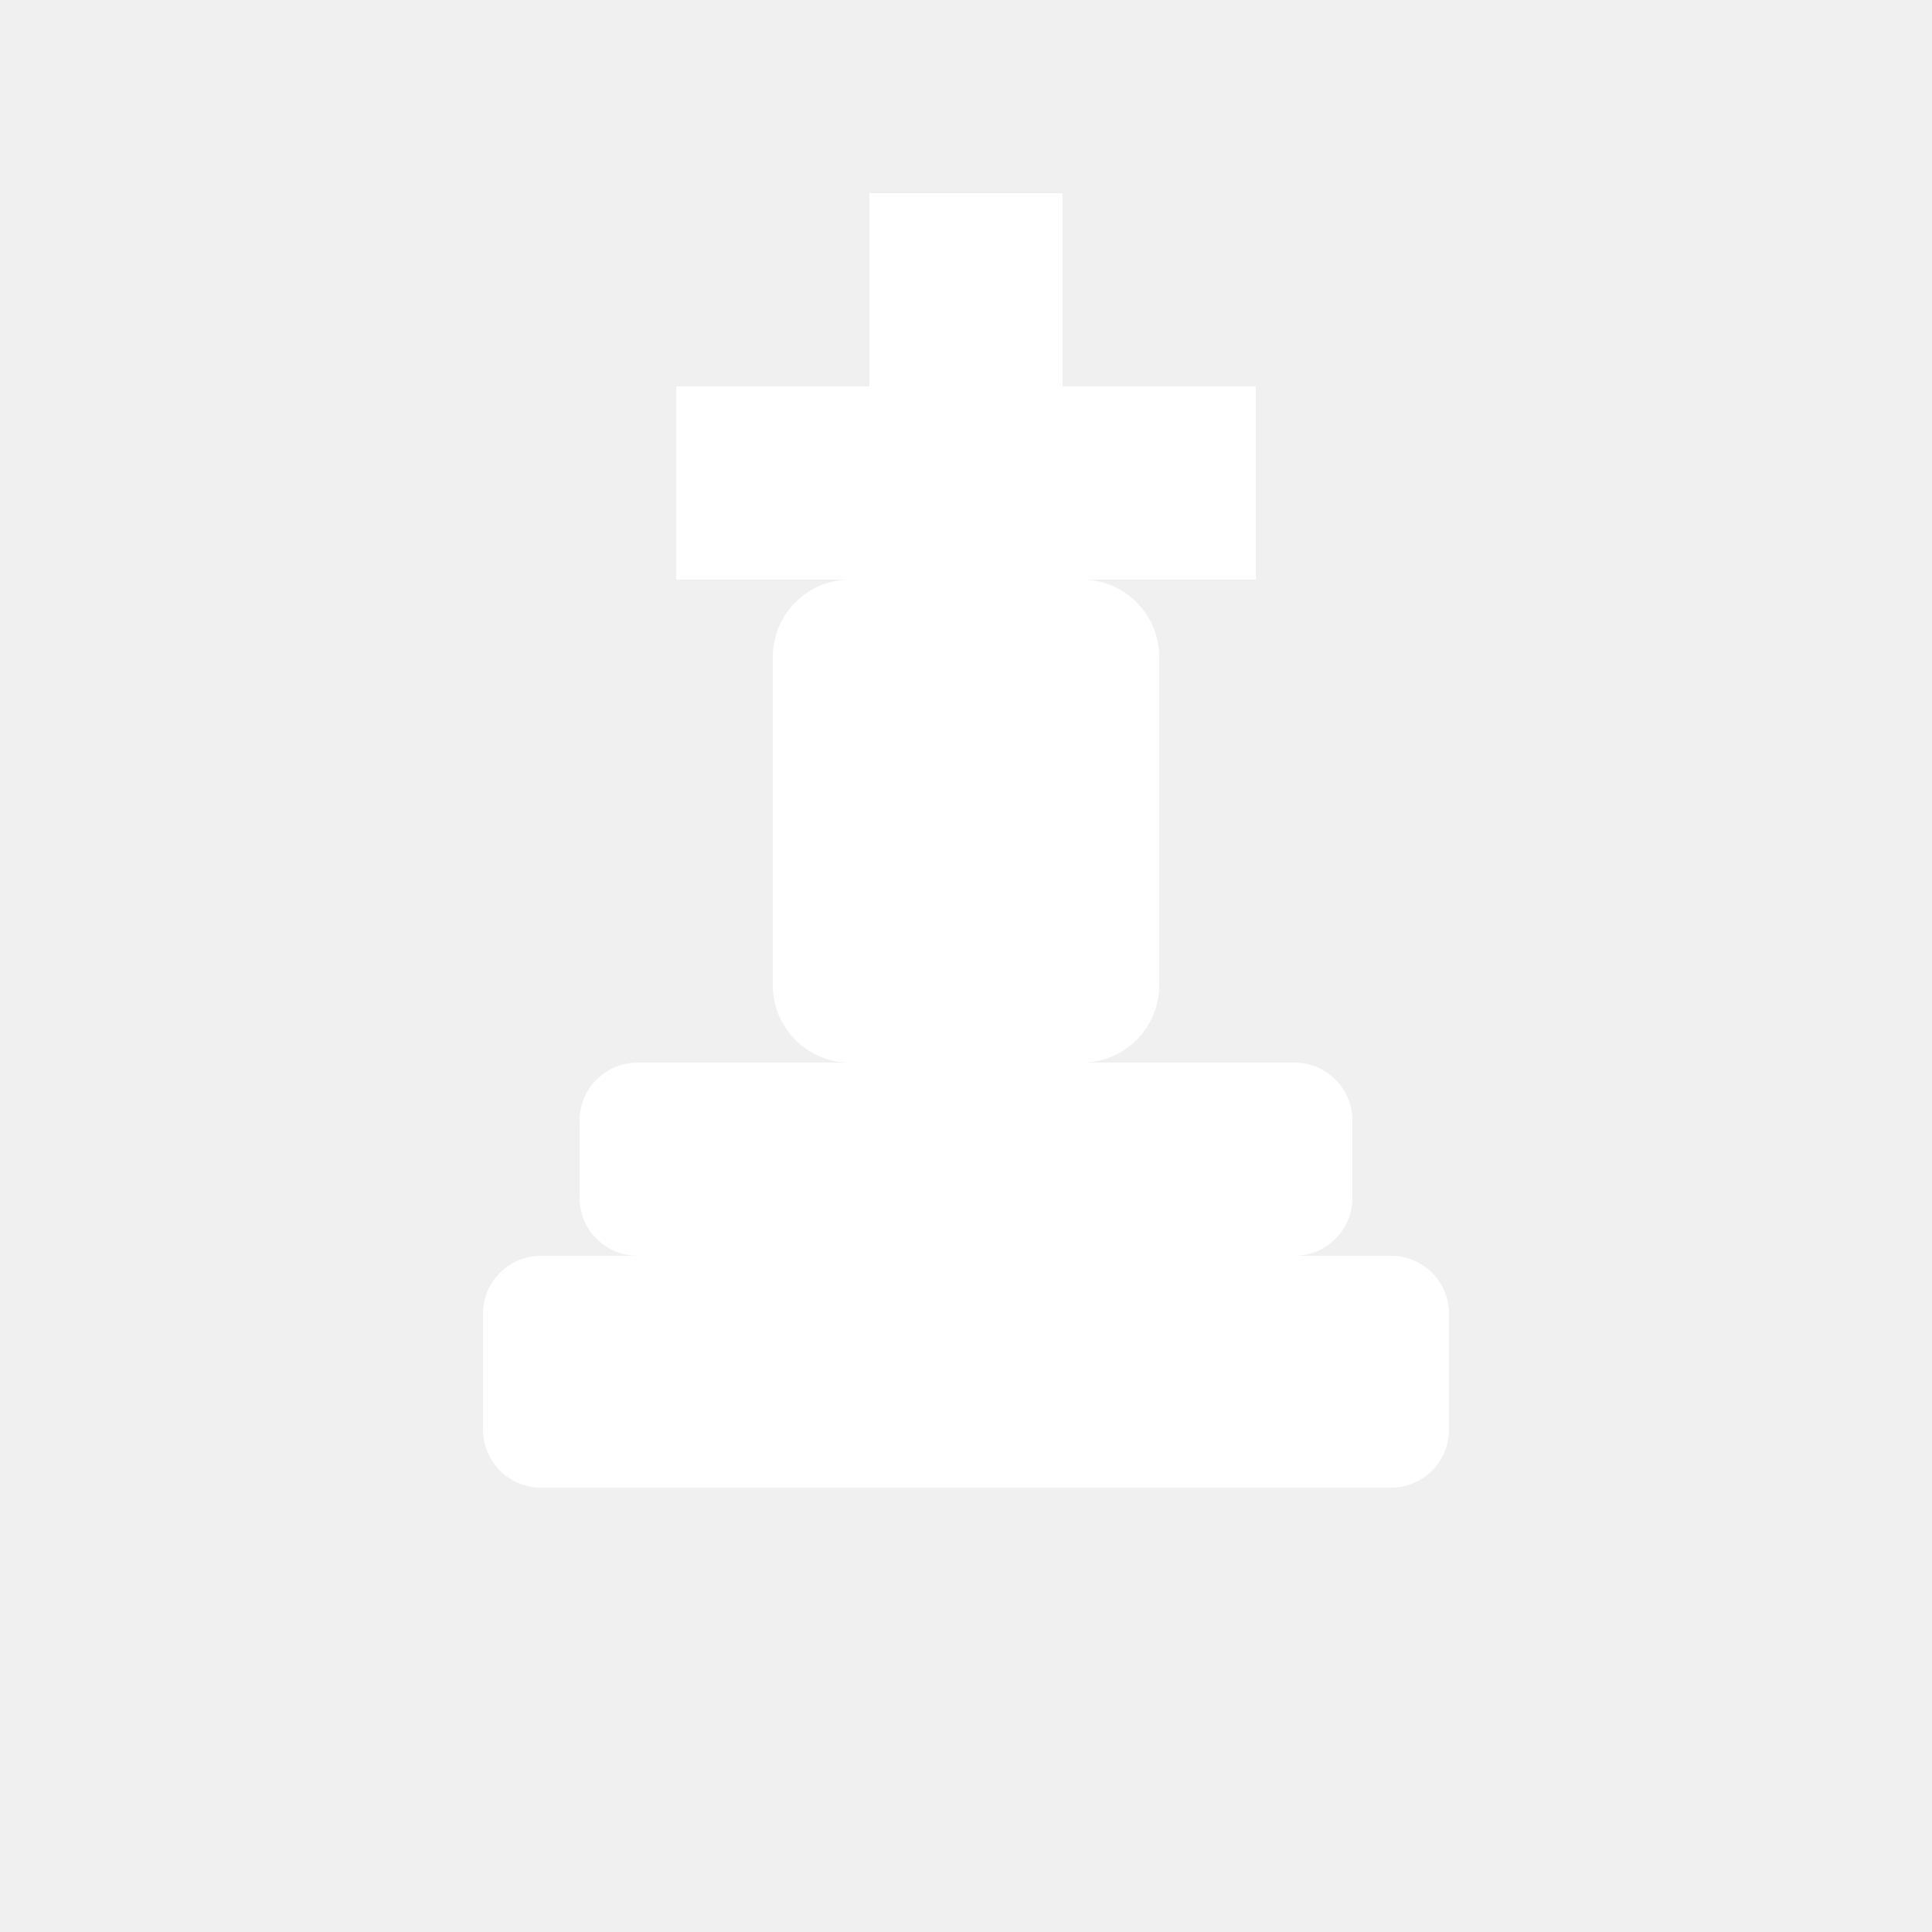
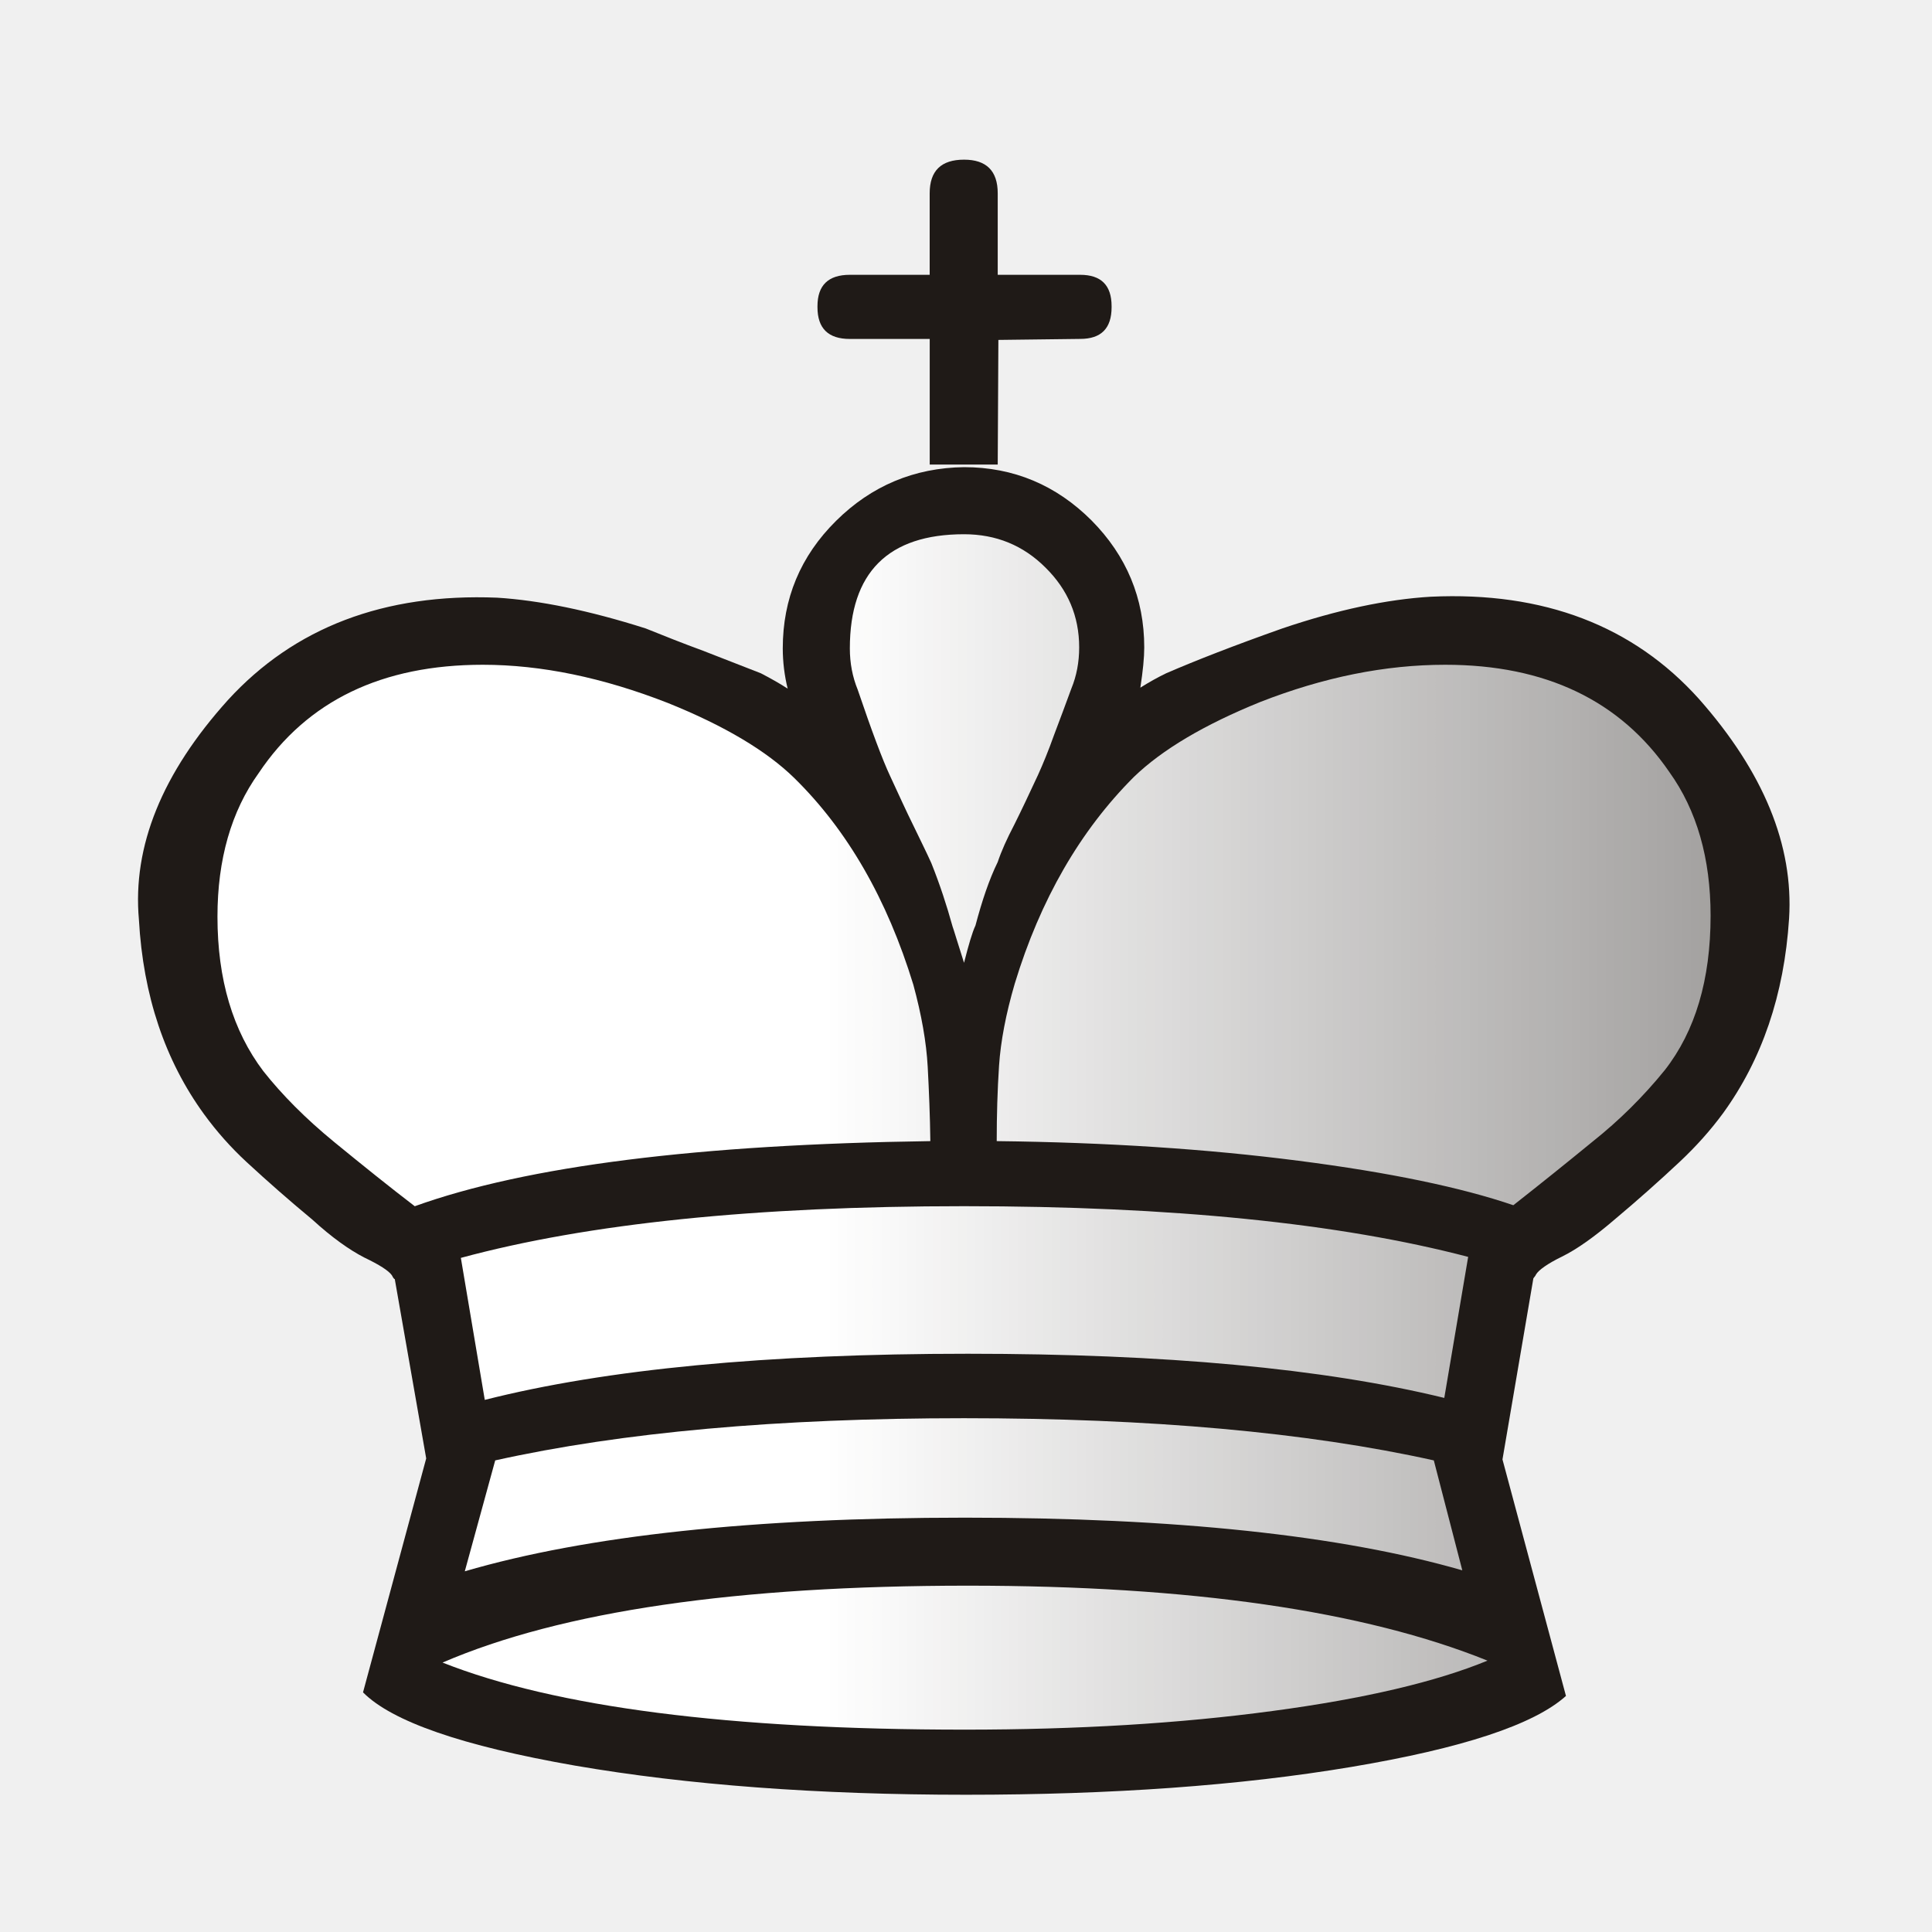
- <svg xmlns="http://www.w3.org/2000/svg" viewBox="0 0 100 100">
-   <rect x="45" y="10" width="10" height="20" fill="#ffffff" />
-   <rect x="35" y="20" width="30" height="10" fill="#ffffff" />
-   <rect x="40" y="30" width="20" height="25" rx="4" fill="#ffffff" />
-   <rect x="30" y="55" width="40" height="10" rx="3" fill="#ffffff" />
-   <rect x="25" y="65" width="50" height="12" rx="3" fill="#ffffff" />
+ <svg xmlns="http://www.w3.org/2000/svg" clip-rule="evenodd" fill-rule="evenodd" height="50mm" image-rendering="optimizeQuality" shape-rendering="geometricPrecision" text-rendering="geometricPrecision" viewBox="0 0 50 50" width="50mm">
+   <linearGradient id="a" gradientUnits="userSpaceOnUse" x1="21.376" x2="77.641" y1="37.346" y2="37.346">
+     <stop offset="0" stop-color="#fff" />
+     <stop offset="1" stop-color="#fff" stop-opacity="0" />
+   </linearGradient>
+   <path d="M25.821 12.022h-1.76v-3.25h-2.067c-.558 0-.838-.272-.838-.822v-.025c0-.542.28-.813.838-.813h2.066V5.004c0-.585.297-.872.89-.872.575 0 .871.287.871.872v2.108h2.134c.542 0 .813.27.813.813v.025c0 .55-.271.821-.813.821l-2.117.026zM11.03 37.744l-.813-4.64c-.017 0-.042-.033-.076-.101-.085-.119-.322-.271-.711-.457-.381-.195-.838-.517-1.346-.982a41.99 41.99 0 0 1-1.702-1.49 8.509 8.509 0 0 1-1.1-1.237C4.273 27.45 3.705 25.772 3.595 23.8c-.17-1.897.601-3.794 2.303-5.682 1.719-1.88 4.047-2.768 6.968-2.65 1.092.068 2.38.33 3.844.796.483.195.974.39 1.482.576l1.498.584c.263.136.5.271.695.398a4.38 4.38 0 0 1-.127-1.041c0-1.287.457-2.388 1.38-3.302.914-.906 2.023-1.372 3.31-1.389 1.287 0 2.388.466 3.302 1.38.906.915 1.363 2.015 1.363 3.285 0 .263-.034.61-.101 1.042.228-.144.457-.271.669-.373.762-.33 1.76-.72 3.005-1.16 1.423-.482 2.701-.753 3.844-.821 2.921-.136 5.241.753 6.943 2.65 1.668 1.888 2.447 3.785 2.328 5.681-.127 1.973-.703 3.65-1.71 5.038-.33.449-.703.863-1.118 1.253a40.5 40.5 0 0 1-1.66 1.473c-.541.466-1.007.796-1.388.982-.38.186-.6.347-.669.457a.294.294 0 0 1-.05.077c-.017.017-.026.034-.026.05l-.796 4.666 1.643 6.121c-.83.745-2.684 1.355-5.554 1.837-2.879.483-6.206.72-9.974.72-3.835 0-7.214-.254-10.118-.754-2.912-.508-4.741-1.143-5.486-1.896z" fill="#1f1a17" />
+   <path d="M25.796 29.532c2.845.033 5.444.203 7.806.508 2.37.304 4.225.694 5.563 1.151a126.32 126.32 0 0 0 2.057-1.651 12.018 12.018 0 0 0 1.863-1.846c.787-1.007 1.185-2.337 1.185-3.996 0-1.482-.356-2.726-1.067-3.717-1.27-1.854-3.209-2.777-5.8-2.777-1.557 0-3.149.322-4.792.965-1.439.584-2.531 1.228-3.268 1.94-1.388 1.388-2.421 3.174-3.082 5.35-.228.779-.364 1.49-.406 2.125-.042.635-.06 1.287-.06 1.947zm-13.25 6.697c3.14-.796 7.306-1.194 12.505-1.194 5.088 0 9.203.38 12.327 1.143l.618-3.65c-3.327-.871-7.67-1.312-13.047-1.312-5.41 0-9.745.45-13.022 1.338zm25.298 4.41l-.737-2.844c-3.276-.728-7.332-1.092-12.158-1.092-4.809 0-8.856.364-12.133 1.092l-.787 2.87c3.158-.923 7.468-1.388 12.946-1.388 5.444 0 9.728.457 12.869 1.363zm.652 2.338c-3.192-1.287-7.68-1.94-13.445-1.94-5.986 0-10.516.661-13.598 1.99 2.913 1.152 7.417 1.736 13.522 1.736 2.912 0 5.562-.16 7.958-.483 2.405-.321 4.25-.762 5.563-1.303zM24.077 29.532c-.008-.644-.034-1.287-.068-1.922s-.16-1.347-.372-2.126c-.677-2.21-1.702-3.996-3.082-5.35-.711-.695-1.795-1.347-3.268-1.94-1.685-.66-3.285-.99-4.792-.99-2.608 0-4.547.931-5.8 2.803-.711.99-1.067 2.235-1.067 3.716 0 1.626.398 2.955 1.186 3.997.482.61 1.092 1.227 1.837 1.837.745.61 1.44 1.168 2.083 1.66 2.895-1.042 7.34-1.6 13.343-1.685zm.872-4.615c.119-.465.212-.787.296-.965.17-.643.356-1.194.576-1.643.093-.279.237-.6.432-.973.186-.373.39-.805.61-1.279.127-.28.27-.626.415-1.033.152-.406.304-.804.448-1.202.136-.33.203-.686.203-1.067 0-.813-.296-1.498-.872-2.066-.575-.575-1.278-.863-2.108-.863-1.964 0-2.955.99-2.955 2.955 0 .38.068.736.203 1.067.365 1.075.644 1.82.839 2.235.22.474.415.906.6 1.278.179.373.34.694.466.974.22.55.398 1.092.55 1.642.035.094.128.415.297.94z" fill="url(#a)" />
</svg>
